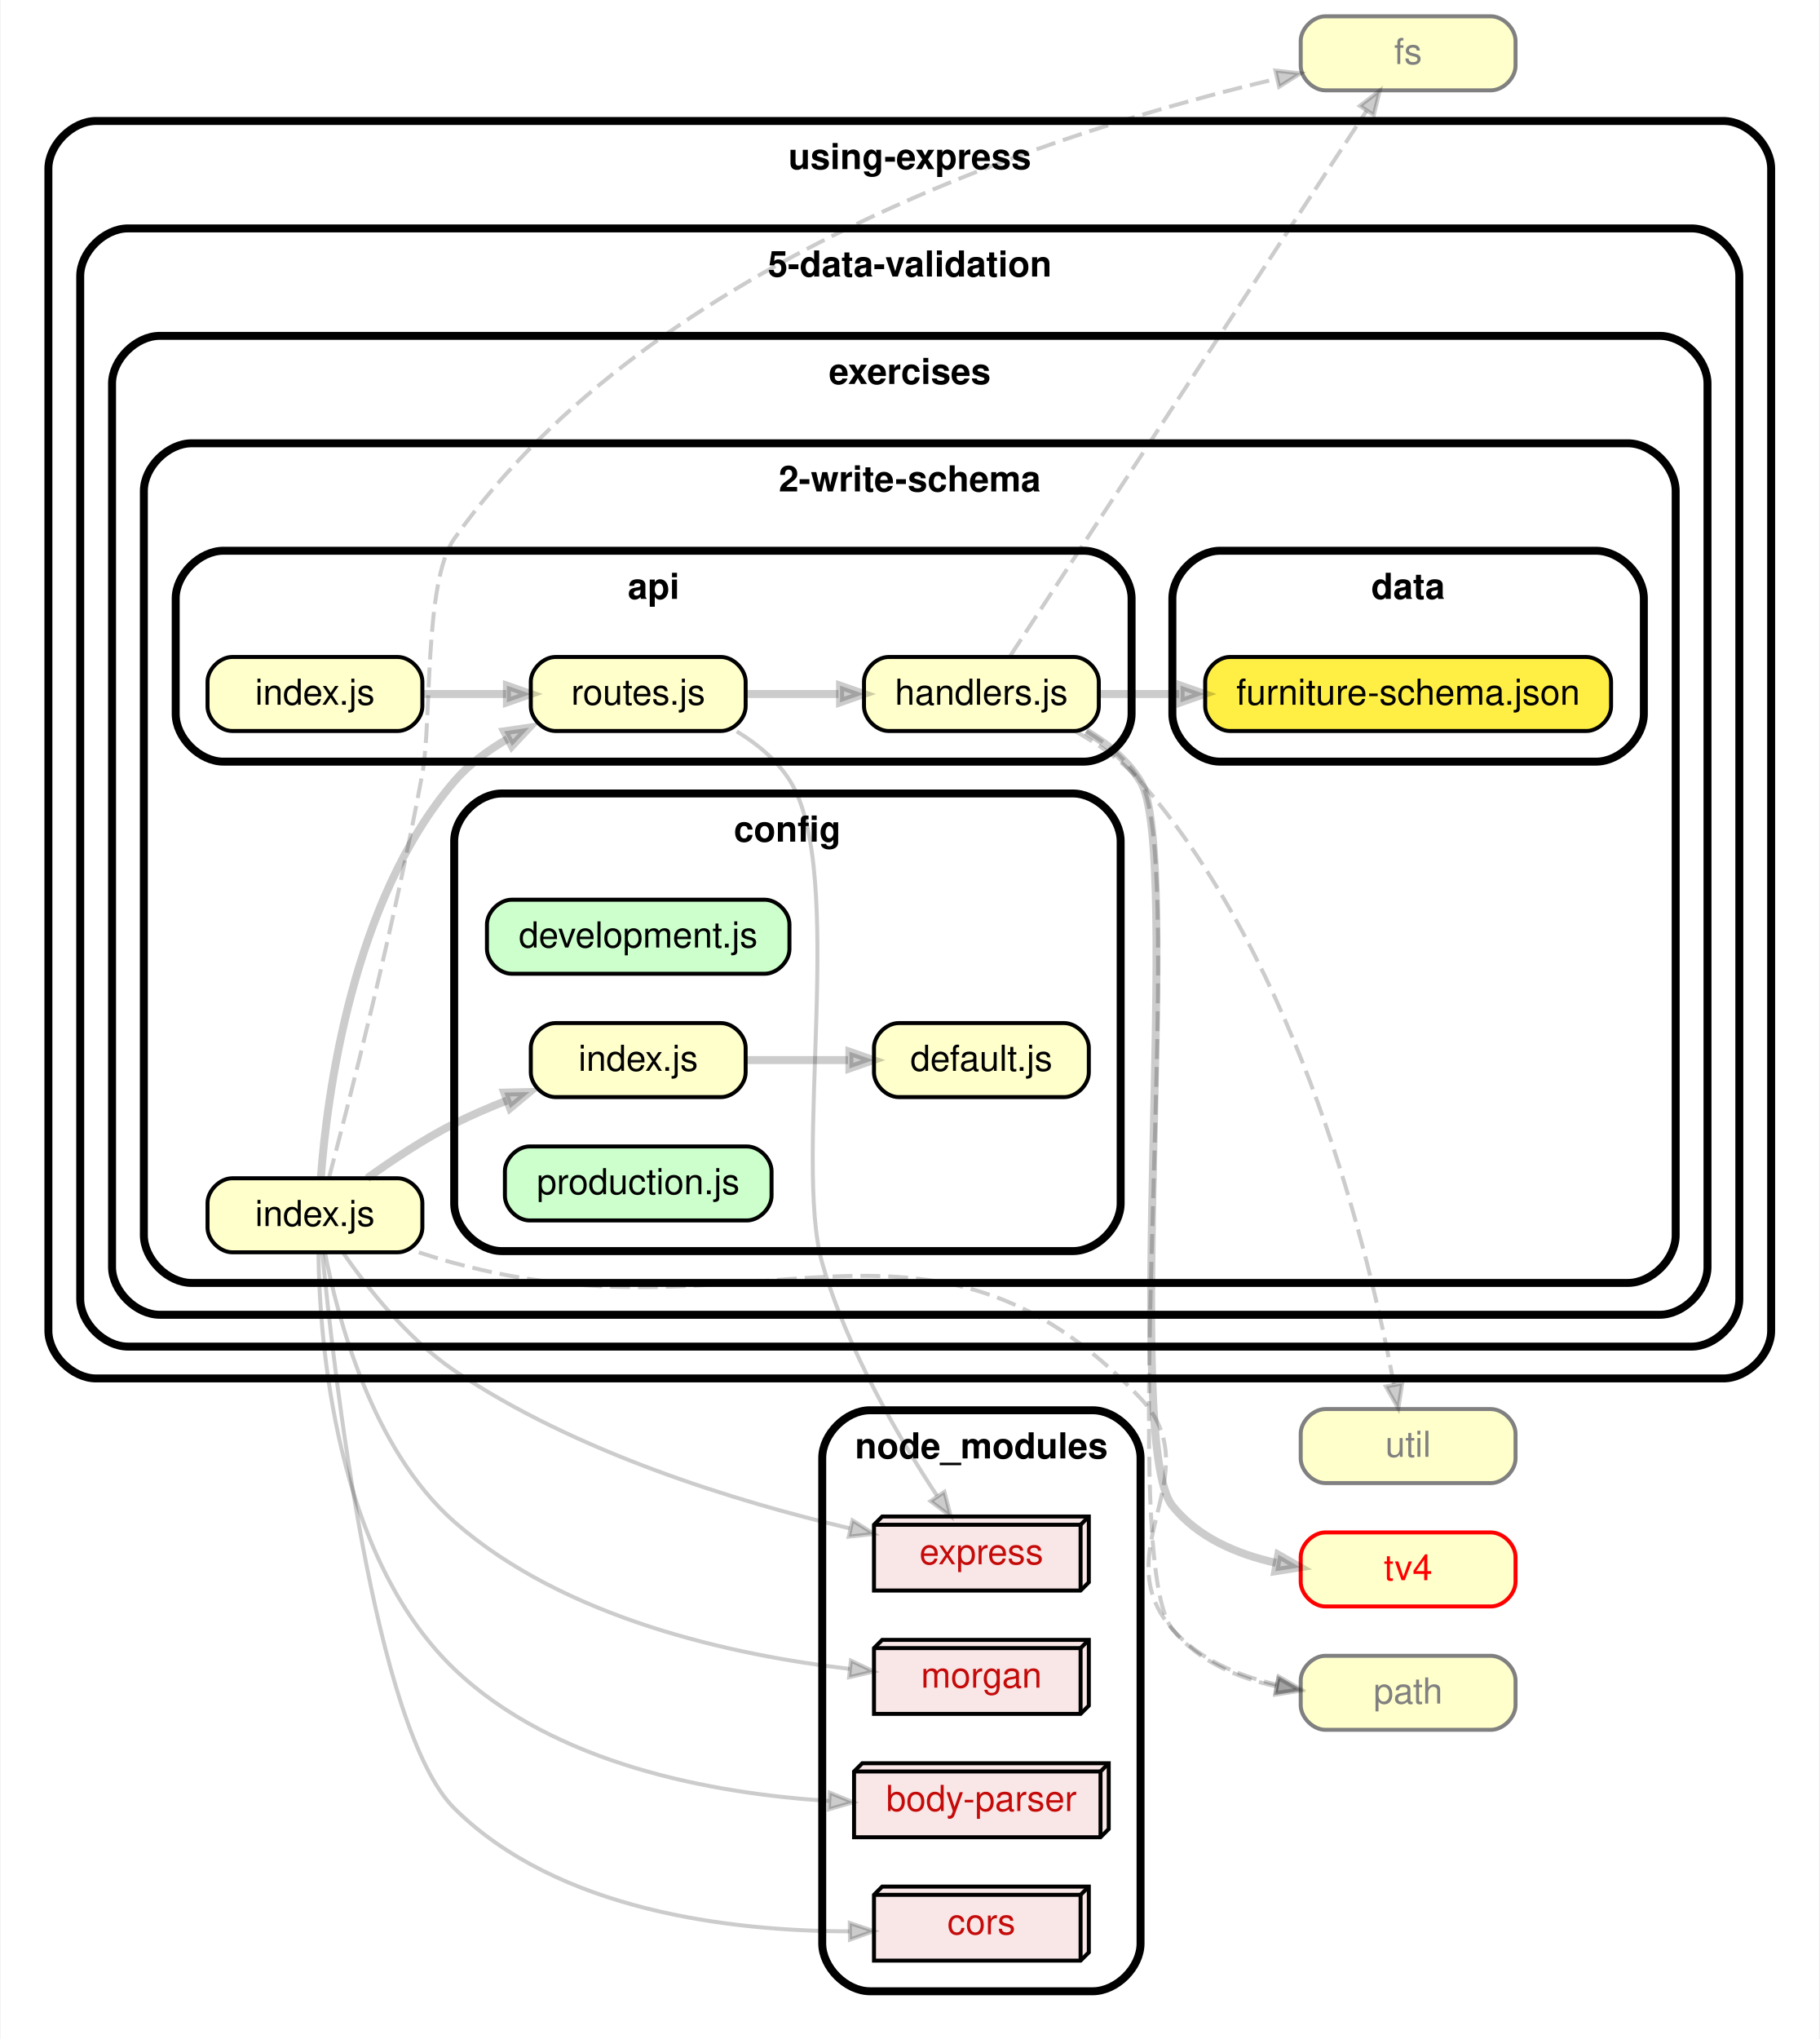
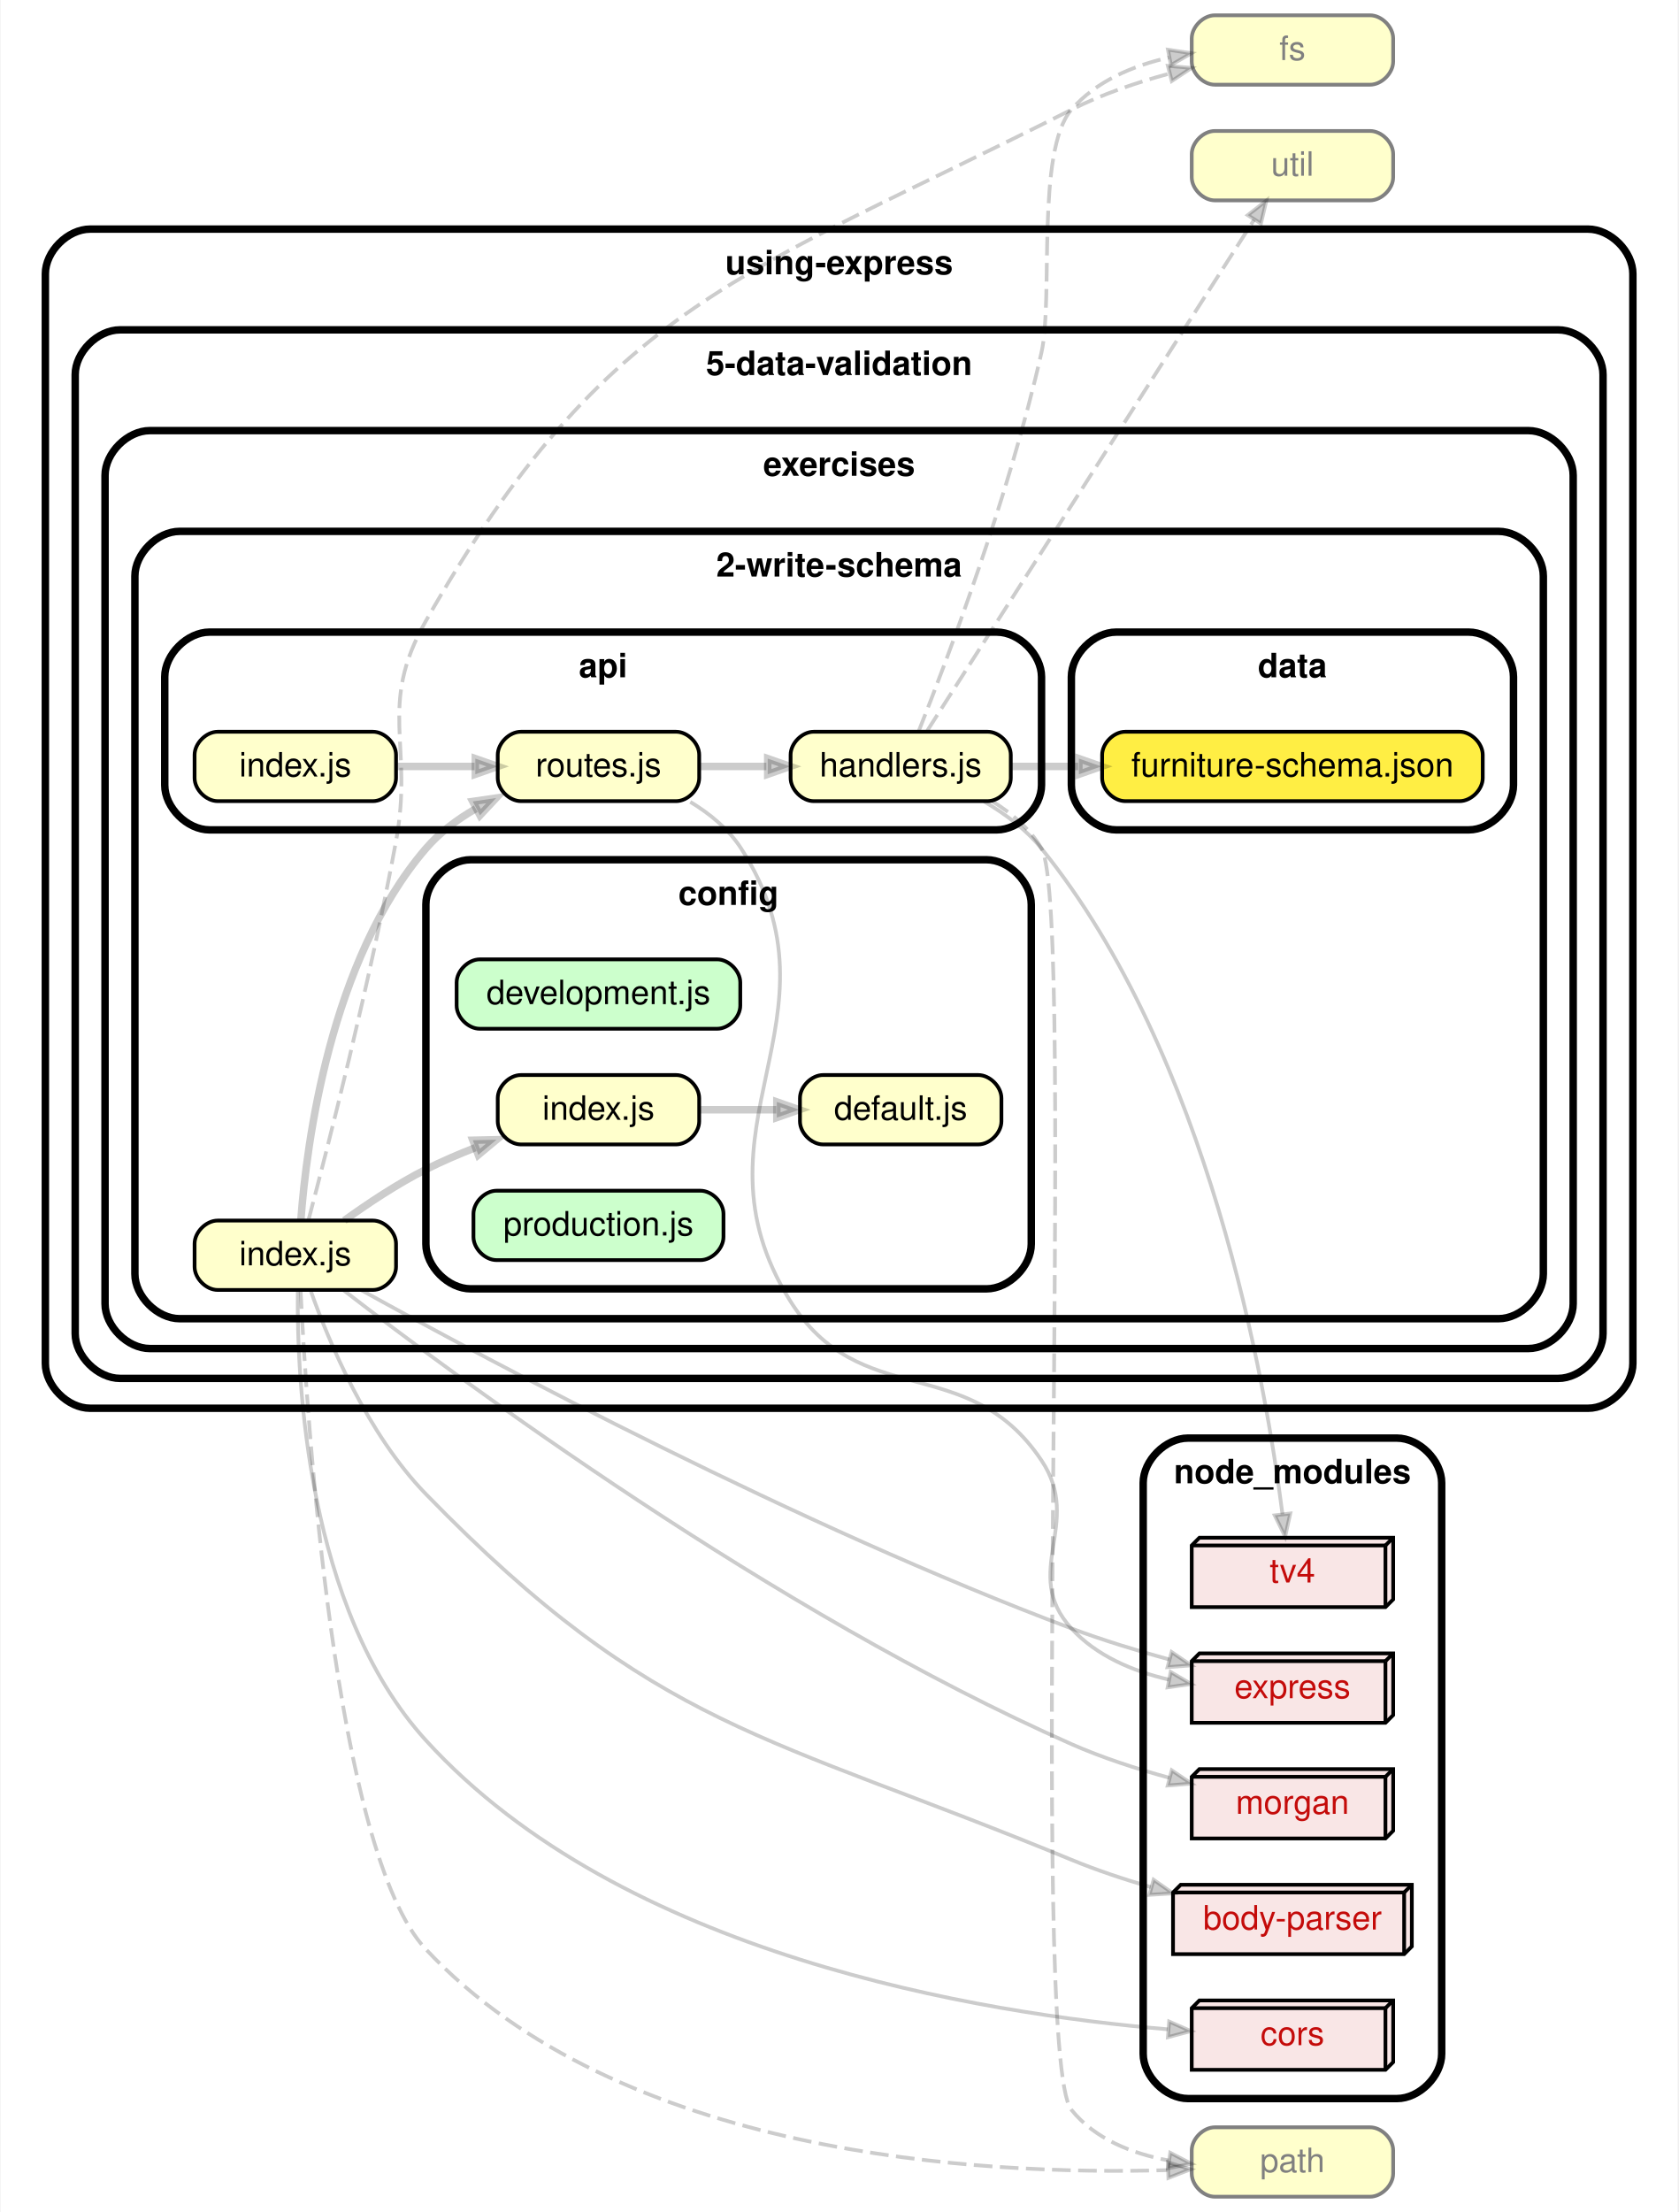
- <svg xmlns="http://www.w3.org/2000/svg" xmlns:xlink="http://www.w3.org/1999/xlink" width="457pt" height="512pt" viewBox="0.00 0.00 457.03 512.40">
-   <g id="graph0" class="graph" transform="scale(1 1) rotate(0) translate(4 508.4)">
-     <polygon fill="white" stroke="transparent" points="-4,4 -4,-508.4 453.03,-508.4 453.03,4 -4,4" />
+ <svg xmlns="http://www.w3.org/2000/svg" xmlns:xlink="http://www.w3.org/1999/xlink" width="450pt" height="593pt" viewBox="0.00 0.00 449.53 592.80">
+   <g id="graph0" class="graph" transform="scale(1 1) rotate(0) translate(4 588.8)">
+     <polygon fill="white" stroke="transparent" points="-4,4 -4,-588.8 445.53,-588.8 445.53,4 -4,4" />
    <g id="clust1" class="cluster">
-       <path fill="#ffffff" stroke="black" stroke-width="2" d="M214.51,-8C214.51,-8 270.52,-8 270.52,-8 276.52,-8 282.52,-14 282.52,-20 282.52,-20 282.52,-142 282.52,-142 282.52,-148 276.52,-154 270.52,-154 270.52,-154 214.51,-154 214.51,-154 208.51,-154 202.51,-148 202.51,-142 202.51,-142 202.51,-20 202.51,-20 202.51,-14 208.51,-8 214.51,-8" />
-       <text text-anchor="middle" x="242.52" y="-141.9" font-family="Helvetica,sans-Serif" font-weight="bold" font-size="9.00">node_modules</text>
+       <path fill="#ffffff" stroke="black" stroke-width="2" d="M314.27,-26.4C314.27,-26.4 370.28,-26.4 370.28,-26.4 376.28,-26.4 382.28,-32.4 382.28,-38.4 382.28,-38.4 382.28,-191.4 382.28,-191.4 382.28,-197.4 376.28,-203.4 370.28,-203.4 370.28,-203.4 314.27,-203.4 314.27,-203.4 308.27,-203.4 302.27,-197.4 302.27,-191.4 302.27,-191.4 302.27,-38.4 302.27,-38.4 302.27,-32.4 308.27,-26.4 314.27,-26.4" />
+       <text text-anchor="middle" x="342.28" y="-191.3" font-family="Helvetica,sans-Serif" font-weight="bold" font-size="9.00">node_modules</text>
    </g>
    <g id="clust2" class="cluster">
-       <path fill="#ffffff" stroke="black" stroke-width="2" d="M20,-162C20,-162 429.03,-162 429.03,-162 435.03,-162 441.03,-168 441.03,-174 441.03,-174 441.03,-466 441.03,-466 441.03,-472 435.03,-478 429.03,-478 429.03,-478 20,-478 20,-478 14,-478 8,-472 8,-466 8,-466 8,-174 8,-174 8,-168 14,-162 20,-162" />
-       <text text-anchor="middle" x="224.52" y="-465.9" font-family="Helvetica,sans-Serif" font-weight="bold" font-size="9.00">using-express</text>
+       <path fill="#ffffff" stroke="black" stroke-width="2" d="M20,-211.4C20,-211.4 421.53,-211.4 421.53,-211.4 427.53,-211.4 433.53,-217.4 433.53,-223.4 433.53,-223.4 433.53,-515.4 433.53,-515.4 433.53,-521.4 427.53,-527.4 421.53,-527.4 421.53,-527.4 20,-527.4 20,-527.4 14,-527.4 8,-521.4 8,-515.4 8,-515.4 8,-223.4 8,-223.4 8,-217.4 14,-211.4 20,-211.4" />
+       <text text-anchor="middle" x="220.77" y="-515.3" font-family="Helvetica,sans-Serif" font-weight="bold" font-size="9.00">using-express</text>
    </g>
    <g id="clust3" class="cluster">
-       <path fill="#ffffff" stroke="black" stroke-width="2" d="M28,-170C28,-170 421.03,-170 421.03,-170 427.03,-170 433.03,-176 433.03,-182 433.03,-182 433.03,-439 433.03,-439 433.03,-445 427.03,-451 421.03,-451 421.03,-451 28,-451 28,-451 22,-451 16,-445 16,-439 16,-439 16,-182 16,-182 16,-176 22,-170 28,-170" />
-       <text text-anchor="middle" x="224.52" y="-438.9" font-family="Helvetica,sans-Serif" font-weight="bold" font-size="9.00">5-data-validation</text>
+       <path fill="#ffffff" stroke="black" stroke-width="2" d="M28,-219.4C28,-219.4 413.53,-219.4 413.53,-219.4 419.53,-219.4 425.53,-225.4 425.53,-231.4 425.53,-231.4 425.53,-488.4 425.53,-488.4 425.53,-494.4 419.53,-500.4 413.53,-500.4 413.53,-500.4 28,-500.4 28,-500.4 22,-500.4 16,-494.4 16,-488.4 16,-488.4 16,-231.4 16,-231.4 16,-225.4 22,-219.4 28,-219.4" />
+       <text text-anchor="middle" x="220.77" y="-488.3" font-family="Helvetica,sans-Serif" font-weight="bold" font-size="9.00">5-data-validation</text>
    </g>
    <g id="clust4" class="cluster">
-       <path fill="#ffffff" stroke="black" stroke-width="2" d="M36,-178C36,-178 413.03,-178 413.03,-178 419.03,-178 425.03,-184 425.03,-190 425.03,-190 425.03,-412 425.03,-412 425.03,-418 419.03,-424 413.03,-424 413.03,-424 36,-424 36,-424 30,-424 24,-418 24,-412 24,-412 24,-190 24,-190 24,-184 30,-178 36,-178" />
-       <text text-anchor="middle" x="224.52" y="-411.9" font-family="Helvetica,sans-Serif" font-weight="bold" font-size="9.00">exercises</text>
+       <path fill="#ffffff" stroke="black" stroke-width="2" d="M36,-227.4C36,-227.4 405.53,-227.4 405.53,-227.4 411.53,-227.4 417.53,-233.4 417.53,-239.4 417.53,-239.4 417.53,-461.4 417.53,-461.4 417.53,-467.4 411.53,-473.4 405.53,-473.4 405.53,-473.4 36,-473.4 36,-473.4 30,-473.4 24,-467.4 24,-461.4 24,-461.4 24,-239.4 24,-239.4 24,-233.4 30,-227.4 36,-227.4" />
+       <text text-anchor="middle" x="220.77" y="-461.3" font-family="Helvetica,sans-Serif" font-weight="bold" font-size="9.00">exercises</text>
    </g>
    <g id="clust5" class="cluster">
-       <path fill="#ffffff" stroke="black" stroke-width="2" d="M44,-186C44,-186 405.03,-186 405.03,-186 411.03,-186 417.03,-192 417.03,-198 417.03,-198 417.03,-385 417.03,-385 417.03,-391 411.03,-397 405.03,-397 405.03,-397 44,-397 44,-397 38,-397 32,-391 32,-385 32,-385 32,-198 32,-198 32,-192 38,-186 44,-186" />
-       <text text-anchor="middle" x="224.52" y="-384.9" font-family="Helvetica,sans-Serif" font-weight="bold" font-size="9.00">2-write-schema</text>
+       <path fill="#ffffff" stroke="black" stroke-width="2" d="M44,-235.4C44,-235.4 397.53,-235.4 397.53,-235.4 403.53,-235.4 409.53,-241.4 409.53,-247.4 409.53,-247.4 409.53,-434.4 409.53,-434.4 409.53,-440.4 403.53,-446.4 397.53,-446.4 397.53,-446.4 44,-446.4 44,-446.4 38,-446.4 32,-440.4 32,-434.4 32,-434.4 32,-247.4 32,-247.4 32,-241.4 38,-235.4 44,-235.4" />
+       <text text-anchor="middle" x="220.77" y="-434.3" font-family="Helvetica,sans-Serif" font-weight="bold" font-size="9.00">2-write-schema</text>
    </g>
    <g id="clust6" class="cluster">
-       <path fill="#ffffff" stroke="black" stroke-width="2" d="M52,-317C52,-317 268.27,-317 268.27,-317 274.27,-317 280.27,-323 280.27,-329 280.27,-329 280.27,-358 280.27,-358 280.27,-364 274.27,-370 268.27,-370 268.27,-370 52,-370 52,-370 46,-370 40,-364 40,-358 40,-358 40,-329 40,-329 40,-323 46,-317 52,-317" />
-       <text text-anchor="middle" x="160.14" y="-357.9" font-family="Helvetica,sans-Serif" font-weight="bold" font-size="9.00">api</text>
+       <path fill="#ffffff" stroke="black" stroke-width="2" d="M52,-366.4C52,-366.4 263.02,-366.4 263.02,-366.4 269.02,-366.4 275.02,-372.4 275.02,-378.4 275.02,-378.4 275.02,-407.4 275.02,-407.4 275.02,-413.4 269.02,-419.4 263.02,-419.4 263.02,-419.4 52,-419.4 52,-419.4 46,-419.4 40,-413.4 40,-407.4 40,-407.4 40,-378.4 40,-378.4 40,-372.4 46,-366.4 52,-366.4" />
+       <text text-anchor="middle" x="157.51" y="-407.3" font-family="Helvetica,sans-Serif" font-weight="bold" font-size="9.00">api</text>
    </g>
    <g id="clust7" class="cluster">
-       <path fill="#ffffff" stroke="black" stroke-width="2" d="M122,-194C122,-194 265.52,-194 265.52,-194 271.52,-194 277.52,-200 277.52,-206 277.52,-206 277.52,-297 277.52,-297 277.52,-303 271.52,-309 265.52,-309 265.52,-309 122,-309 122,-309 116,-309 110,-303 110,-297 110,-297 110,-206 110,-206 110,-200 116,-194 122,-194" />
-       <text text-anchor="middle" x="193.76" y="-296.9" font-family="Helvetica,sans-Serif" font-weight="bold" font-size="9.00">config</text>
+       <path fill="#ffffff" stroke="black" stroke-width="2" d="M122,-243.4C122,-243.4 260.27,-243.4 260.27,-243.4 266.27,-243.4 272.27,-249.4 272.27,-255.4 272.27,-255.4 272.27,-346.4 272.27,-346.4 272.27,-352.4 266.27,-358.4 260.27,-358.4 260.27,-358.4 122,-358.4 122,-358.4 116,-358.4 110,-352.4 110,-346.4 110,-346.4 110,-255.4 110,-255.4 110,-249.4 116,-243.4 122,-243.4" />
+       <text text-anchor="middle" x="191.13" y="-346.3" font-family="Helvetica,sans-Serif" font-weight="bold" font-size="9.00">config</text>
    </g>
    <g id="clust8" class="cluster">
-       <path fill="#ffffff" stroke="black" stroke-width="2" d="M302.52,-317C302.52,-317 397.03,-317 397.03,-317 403.03,-317 409.03,-323 409.03,-329 409.03,-329 409.03,-358 409.03,-358 409.03,-364 403.03,-370 397.03,-370 397.03,-370 302.52,-370 302.52,-370 296.52,-370 290.52,-364 290.52,-358 290.52,-358 290.52,-329 290.52,-329 290.52,-323 296.52,-317 302.52,-317" />
-       <text text-anchor="middle" x="349.78" y="-357.9" font-family="Helvetica,sans-Serif" font-weight="bold" font-size="9.00">data</text>
+       <path fill="#ffffff" stroke="black" stroke-width="2" d="M295.02,-366.4C295.02,-366.4 389.53,-366.4 389.53,-366.4 395.53,-366.4 401.53,-372.4 401.53,-378.4 401.53,-378.4 401.53,-407.4 401.53,-407.4 401.53,-413.4 395.53,-419.4 389.53,-419.4 389.53,-419.4 295.02,-419.4 295.02,-419.4 289.02,-419.4 283.02,-413.4 283.02,-407.4 283.02,-407.4 283.02,-378.4 283.02,-378.4 283.02,-372.4 289.02,-366.4 295.02,-366.4" />
+       <text text-anchor="middle" x="342.28" y="-407.3" font-family="Helvetica,sans-Serif" font-weight="bold" font-size="9.00">data</text>
    </g>
    <g id="node1" class="node">
-       <path fill="#ffffcc" stroke="grey" d="M370.58,-504.3C370.58,-504.3 328.98,-504.3 328.98,-504.3 325.88,-504.3 322.78,-501.2 322.78,-498.1 322.78,-498.1 322.78,-491.9 322.78,-491.9 322.78,-488.8 325.88,-485.7 328.98,-485.7 328.98,-485.7 370.58,-485.7 370.58,-485.7 373.68,-485.7 376.78,-488.8 376.78,-491.9 376.78,-491.9 376.78,-498.1 376.78,-498.1 376.78,-501.2 373.68,-504.3 370.58,-504.3" />
-       <text text-anchor="middle" x="349.78" y="-492.3" font-family="Helvetica,sans-Serif" font-size="9.00" fill="grey">fs</text>
+       <path fill="#ffffcc" stroke="grey" d="M363.08,-584.7C363.08,-584.7 321.48,-584.7 321.48,-584.7 318.38,-584.7 315.28,-581.6 315.28,-578.5 315.28,-578.5 315.28,-572.3 315.28,-572.3 315.28,-569.2 318.38,-566.1 321.48,-566.1 321.48,-566.1 363.08,-566.1 363.08,-566.1 366.18,-566.1 369.28,-569.2 369.28,-572.3 369.28,-572.3 369.28,-578.5 369.28,-578.5 369.28,-581.6 366.18,-584.7 363.08,-584.7" />
+       <text text-anchor="middle" x="342.28" y="-572.7" font-family="Helvetica,sans-Serif" font-size="9.00" fill="grey">fs</text>
    </g>
    <g id="node2" class="node">
      <g id="a_node2">
        <a xlink:href="node_modules/body-parser" xlink:title="body-parser">
-           <polygon fill="#c40b0a" fill-opacity="0.102" stroke="black" points="274.52,-65.3 212.58,-65.3 210.51,-63.23 210.51,-46.7 272.46,-46.7 274.52,-48.77 274.52,-65.3" />
-           <polyline fill="none" stroke="black" points="272.46,-63.23 210.51,-63.23 " />
-           <polyline fill="none" stroke="black" points="272.46,-63.23 272.46,-46.7 " />
-           <polyline fill="none" stroke="black" points="272.46,-63.23 274.52,-65.3 " />
-           <text text-anchor="middle" x="242.52" y="-53.3" font-family="Helvetica,sans-Serif" font-size="9.00" fill="#c40b0a">body-parser</text>
+           <polygon fill="#c40b0a" fill-opacity="0.102" stroke="black" points="374.28,-83.7 312.34,-83.7 310.27,-81.63 310.27,-65.1 372.22,-65.1 374.28,-67.17 374.28,-83.7" />
+           <polyline fill="none" stroke="black" points="372.22,-81.63 310.27,-81.63 " />
+           <polyline fill="none" stroke="black" points="372.22,-81.63 372.22,-65.1 " />
+           <polyline fill="none" stroke="black" points="372.22,-81.63 374.28,-83.7 " />
+           <text text-anchor="middle" x="342.28" y="-71.7" font-family="Helvetica,sans-Serif" font-size="9.00" fill="#c40b0a">body-parser</text>
        </a>
      </g>
    </g>
    <g id="node3" class="node">
      <g id="a_node3">
        <a xlink:href="node_modules/cors" xlink:title="cors">
-           <polygon fill="#c40b0a" fill-opacity="0.102" stroke="black" points="269.52,-34.3 217.58,-34.3 215.52,-32.23 215.52,-15.7 267.45,-15.7 269.52,-17.77 269.52,-34.3" />
-           <polyline fill="none" stroke="black" points="267.45,-32.23 215.52,-32.23 " />
-           <polyline fill="none" stroke="black" points="267.45,-32.23 267.45,-15.7 " />
-           <polyline fill="none" stroke="black" points="267.45,-32.23 269.52,-34.3 " />
-           <text text-anchor="middle" x="242.52" y="-22.3" font-family="Helvetica,sans-Serif" font-size="9.00" fill="#c40b0a">cors</text>
+           <polygon fill="#c40b0a" fill-opacity="0.102" stroke="black" points="369.28,-52.7 317.34,-52.7 315.28,-50.63 315.28,-34.1 367.21,-34.1 369.28,-36.17 369.28,-52.7" />
+           <polyline fill="none" stroke="black" points="367.21,-50.63 315.28,-50.63 " />
+           <polyline fill="none" stroke="black" points="367.21,-50.63 367.21,-34.1 " />
+           <polyline fill="none" stroke="black" points="367.21,-50.63 369.28,-52.7 " />
+           <text text-anchor="middle" x="342.28" y="-40.7" font-family="Helvetica,sans-Serif" font-size="9.00" fill="#c40b0a">cors</text>
        </a>
      </g>
    </g>
    <g id="node4" class="node">
      <g id="a_node4">
        <a xlink:href="node_modules/express" xlink:title="express">
-           <polygon fill="#c40b0a" fill-opacity="0.102" stroke="black" points="269.52,-127.3 217.58,-127.3 215.52,-125.23 215.52,-108.7 267.45,-108.7 269.52,-110.77 269.52,-127.3" />
-           <polyline fill="none" stroke="black" points="267.45,-125.23 215.52,-125.23 " />
-           <polyline fill="none" stroke="black" points="267.45,-125.23 267.45,-108.7 " />
-           <polyline fill="none" stroke="black" points="267.45,-125.23 269.52,-127.3 " />
-           <text text-anchor="middle" x="242.52" y="-115.3" font-family="Helvetica,sans-Serif" font-size="9.00" fill="#c40b0a">express</text>
+           <polygon fill="#c40b0a" fill-opacity="0.102" stroke="black" points="369.28,-145.7 317.34,-145.7 315.28,-143.63 315.28,-127.1 367.21,-127.1 369.28,-129.17 369.28,-145.7" />
+           <polyline fill="none" stroke="black" points="367.21,-143.63 315.28,-143.63 " />
+           <polyline fill="none" stroke="black" points="367.21,-143.63 367.21,-127.1 " />
+           <polyline fill="none" stroke="black" points="367.21,-143.63 369.28,-145.7 " />
+           <text text-anchor="middle" x="342.28" y="-133.7" font-family="Helvetica,sans-Serif" font-size="9.00" fill="#c40b0a">express</text>
        </a>
      </g>
    </g>
    <g id="node5" class="node">
      <g id="a_node5">
        <a xlink:href="node_modules/morgan" xlink:title="morgan">
-           <polygon fill="#c40b0a" fill-opacity="0.102" stroke="black" points="269.52,-96.3 217.58,-96.3 215.52,-94.23 215.52,-77.7 267.45,-77.7 269.52,-79.77 269.52,-96.3" />
-           <polyline fill="none" stroke="black" points="267.45,-94.23 215.52,-94.23 " />
-           <polyline fill="none" stroke="black" points="267.45,-94.23 267.45,-77.7 " />
-           <polyline fill="none" stroke="black" points="267.45,-94.23 269.52,-96.3 " />
-           <text text-anchor="middle" x="242.52" y="-84.3" font-family="Helvetica,sans-Serif" font-size="9.00" fill="#c40b0a">morgan</text>
+           <polygon fill="#c40b0a" fill-opacity="0.102" stroke="black" points="369.28,-114.7 317.34,-114.7 315.28,-112.63 315.28,-96.1 367.21,-96.1 369.28,-98.17 369.28,-114.7" />
+           <polyline fill="none" stroke="black" points="367.21,-112.63 315.28,-112.63 " />
+           <polyline fill="none" stroke="black" points="367.21,-112.63 367.21,-96.1 " />
+           <polyline fill="none" stroke="black" points="367.21,-112.63 369.28,-114.7 " />
+           <text text-anchor="middle" x="342.28" y="-102.7" font-family="Helvetica,sans-Serif" font-size="9.00" fill="#c40b0a">morgan</text>
        </a>
      </g>
    </g>
    <g id="node6" class="node">
-       <path fill="#ffffcc" stroke="grey" d="M370.58,-92.3C370.58,-92.3 328.98,-92.3 328.98,-92.3 325.88,-92.3 322.78,-89.2 322.78,-86.1 322.78,-86.1 322.78,-79.9 322.78,-79.9 322.78,-76.8 325.88,-73.7 328.98,-73.7 328.98,-73.7 370.58,-73.7 370.58,-73.7 373.68,-73.7 376.78,-76.8 376.78,-79.9 376.78,-79.9 376.78,-86.1 376.78,-86.1 376.78,-89.2 373.68,-92.3 370.58,-92.3" />
-       <text text-anchor="middle" x="349.78" y="-80.3" font-family="Helvetica,sans-Serif" font-size="9.00" fill="grey">path</text>
+       <g id="a_node6">
+         <a xlink:href="node_modules/tv4" xlink:title="tv4">
+           <polygon fill="#c40b0a" fill-opacity="0.102" stroke="black" points="369.28,-176.7 317.34,-176.7 315.28,-174.63 315.28,-158.1 367.21,-158.1 369.28,-160.17 369.28,-176.7" />
+           <polyline fill="none" stroke="black" points="367.21,-174.63 315.28,-174.63 " />
+           <polyline fill="none" stroke="black" points="367.21,-174.63 367.21,-158.1 " />
+           <polyline fill="none" stroke="black" points="367.21,-174.63 369.28,-176.7 " />
+           <text text-anchor="middle" x="342.28" y="-164.7" font-family="Helvetica,sans-Serif" font-size="9.00" fill="#c40b0a">tv4</text>
+         </a>
+       </g>
    </g>
    <g id="node7" class="node">
-       <path fill="#ffffcc" stroke="red" d="M370.58,-123.3C370.58,-123.3 328.98,-123.3 328.98,-123.3 325.88,-123.3 322.78,-120.2 322.78,-117.1 322.78,-117.1 322.78,-110.9 322.78,-110.9 322.78,-107.8 325.88,-104.7 328.98,-104.7 328.98,-104.7 370.58,-104.7 370.58,-104.7 373.68,-104.7 376.78,-107.8 376.78,-110.9 376.78,-110.9 376.78,-117.1 376.78,-117.1 376.78,-120.2 373.68,-123.3 370.58,-123.3" />
-       <text text-anchor="middle" x="349.78" y="-111.3" font-family="Helvetica,sans-Serif" font-size="9.00" fill="red">tv4</text>
+       <path fill="#ffffcc" stroke="grey" d="M363.08,-18.7C363.08,-18.7 321.48,-18.7 321.48,-18.7 318.38,-18.7 315.28,-15.6 315.28,-12.5 315.28,-12.5 315.28,-6.3 315.28,-6.3 315.28,-3.2 318.38,-0.1 321.48,-0.1 321.48,-0.1 363.08,-0.1 363.08,-0.1 366.18,-0.1 369.28,-3.2 369.28,-6.3 369.28,-6.3 369.28,-12.5 369.28,-12.5 369.28,-15.6 366.18,-18.7 363.08,-18.7" />
+       <text text-anchor="middle" x="342.28" y="-6.7" font-family="Helvetica,sans-Serif" font-size="9.00" fill="grey">path</text>
    </g>
    <g id="node8" class="node">
      <g id="a_node8">
        <a xlink:href="using-express/5-data-validation/exercises/2-write-schema/api/handlers.js" xlink:title="handlers.js">
-           <path fill="#ffffcc" stroke="black" d="M265.83,-343.3C265.83,-343.3 219.21,-343.3 219.21,-343.3 216.11,-343.3 213.01,-340.2 213.01,-337.1 213.01,-337.1 213.01,-330.9 213.01,-330.9 213.01,-327.8 216.11,-324.7 219.21,-324.7 219.21,-324.7 265.83,-324.7 265.83,-324.7 268.93,-324.7 272.03,-327.8 272.03,-330.9 272.03,-330.9 272.03,-337.1 272.03,-337.1 272.03,-340.2 268.93,-343.3 265.83,-343.3" />
-           <text text-anchor="middle" x="242.52" y="-331.3" font-family="Helvetica,sans-Serif" font-size="9.00">handlers.js</text>
+           <path fill="#ffffcc" stroke="black" d="M260.58,-392.7C260.58,-392.7 213.96,-392.7 213.96,-392.7 210.86,-392.7 207.76,-389.6 207.76,-386.5 207.76,-386.5 207.76,-380.3 207.76,-380.3 207.76,-377.2 210.86,-374.1 213.96,-374.1 213.96,-374.1 260.58,-374.1 260.58,-374.1 263.68,-374.1 266.78,-377.2 266.78,-380.3 266.78,-380.3 266.78,-386.5 266.78,-386.5 266.78,-389.6 263.68,-392.7 260.58,-392.7" />
+           <text text-anchor="middle" x="237.27" y="-380.7" font-family="Helvetica,sans-Serif" font-size="9.00">handlers.js</text>
        </a>
      </g>
    </g>
    <g id="edge2" class="edge">
-       <path fill="none" stroke="#000000" stroke-dasharray="5,2" stroke-opacity="0.2" d="M249.79,-343.59C267.53,-370.72 318.16,-448.16 339.31,-480.52" />
-       <polygon fill="#000000" fill-opacity="0.2" stroke="#000000" stroke-opacity="0.2" points="337.63,-481.79 342.67,-485.66 341.15,-479.49 337.63,-481.79" />
+       <path fill="none" stroke="#000000" stroke-dasharray="5,2" stroke-opacity="0.2" d="M242.05,-392.73C249.56,-411.59 266.34,-455.78 275.02,-494.4 278.21,-508.6 273.51,-548.39 283.02,-559.4 289.61,-567.02 299.45,-571.18 309.19,-573.39" />
+       <polygon fill="#000000" fill-opacity="0.2" stroke="#000000" stroke-opacity="0.2" points="308.91,-575.48 315.2,-574.54 309.7,-571.35 308.91,-575.48" />
+     </g>
+     <g id="edge4" class="edge">
+       <path fill="none" stroke="#000000" stroke-opacity="0.2" d="M259.66,-373.98C265.28,-370.68 270.9,-366.49 275.02,-361.4 319.91,-305.92 335.13,-218.33 339.61,-182.97" />
+       <polygon fill="#000000" fill-opacity="0.2" stroke="#000000" stroke-opacity="0.2" points="341.7,-183.2 340.33,-176.99 337.53,-182.7 341.7,-183.2" />
    </g>
    <g id="edge3" class="edge">
-       <path fill="none" stroke="#000000" stroke-dasharray="5,2" stroke-opacity="0.2" d="M268.88,-324.63C274.26,-321.45 279.28,-317.31 282.52,-312 294.85,-291.78 275.81,-117.56 290.52,-99 296.83,-91.04 306.71,-86.81 316.55,-84.63" />
-       <polygon fill="#000000" fill-opacity="0.2" stroke="#000000" stroke-opacity="0.2" points="317.12,-86.66 322.64,-83.52 316.37,-82.53 317.12,-86.66" />
-     </g>
-     <g id="edge4" class="edge">
-       <path fill="none" stroke="#000000" stroke-width="2" stroke-opacity="0.2" d="M268.86,-324.62C274.24,-321.44 279.27,-317.3 282.52,-312 293.11,-294.75 277.9,-145.82 290.52,-130 296.86,-122.06 306.74,-117.83 316.58,-115.65" />
-       <polygon fill="#000000" fill-opacity="0.2" stroke="#000000" stroke-width="2" stroke-opacity="0.2" points="317.14,-117.69 322.67,-114.54 316.39,-113.55 317.14,-117.69" />
+       <path fill="none" stroke="#000000" stroke-dasharray="5,2" stroke-opacity="0.2" d="M261.87,-374.03C267.08,-370.82 271.95,-366.67 275.02,-361.4 284.48,-345.17 271.22,-38.01 283.02,-23.4 289.35,-15.56 299.24,-11.65 309.08,-9.82" />
+       <polygon fill="#000000" fill-opacity="0.2" stroke="#000000" stroke-opacity="0.2" points="309.53,-11.87 315.17,-8.93 308.92,-7.72 309.53,-11.87" />
    </g>
    <g id="node9" class="node">
      <g id="a_node9">
        <a xlink:href="using-express/5-data-validation/exercises/2-write-schema/data/furniture-schema.json" xlink:title="furniture-schema.json">
-           <path fill="#ffee44" stroke="black" d="M394.59,-343.3C394.59,-343.3 304.97,-343.3 304.97,-343.3 301.87,-343.3 298.77,-340.2 298.77,-337.1 298.77,-337.1 298.77,-330.9 298.77,-330.9 298.77,-327.8 301.87,-324.7 304.97,-324.7 304.97,-324.7 394.59,-324.7 394.59,-324.7 397.69,-324.7 400.79,-327.8 400.79,-330.9 400.79,-330.9 400.79,-337.1 400.79,-337.1 400.79,-340.2 397.69,-343.3 394.59,-343.3" />
-           <text text-anchor="middle" x="349.78" y="-331.3" font-family="Helvetica,sans-Serif" font-size="9.00">furniture-schema.json</text>
+           <path fill="#ffee44" stroke="black" d="M387.09,-392.7C387.09,-392.7 297.47,-392.7 297.47,-392.7 294.37,-392.7 291.27,-389.6 291.27,-386.5 291.27,-386.5 291.27,-380.3 291.27,-380.3 291.27,-377.2 294.37,-374.1 297.47,-374.1 297.47,-374.1 387.09,-374.1 387.09,-374.1 390.19,-374.1 393.29,-377.2 393.29,-380.3 393.29,-380.3 393.29,-386.5 393.29,-386.5 393.29,-389.6 390.19,-392.7 387.09,-392.7" />
+           <text text-anchor="middle" x="342.28" y="-380.7" font-family="Helvetica,sans-Serif" font-size="9.00">furniture-schema.json</text>
        </a>
      </g>
    </g>
    <g id="edge1" class="edge">
-       <path fill="none" stroke="#000000" stroke-width="2" stroke-opacity="0.2" d="M272.28,-334C278.52,-334 285.34,-334 292.24,-334" />
-       <polygon fill="#000000" fill-opacity="0.2" stroke="#000000" stroke-width="2" stroke-opacity="0.2" points="292.59,-336.1 298.59,-334 292.59,-331.9 292.59,-336.1" />
+       <path fill="none" stroke="#000000" stroke-width="2" stroke-opacity="0.2" d="M266.96,-383.4C272.59,-383.4 278.67,-383.4 284.84,-383.4" />
+       <polygon fill="#000000" fill-opacity="0.2" stroke="#000000" stroke-width="2" stroke-opacity="0.2" points="285.04,-385.5 291.04,-383.4 285.04,-381.3 285.04,-385.5" />
    </g>
    <g id="node10" class="node">
-       <path fill="#ffffcc" stroke="grey" d="M370.58,-154.3C370.58,-154.3 328.98,-154.3 328.98,-154.3 325.88,-154.3 322.78,-151.2 322.78,-148.1 322.78,-148.1 322.78,-141.9 322.78,-141.9 322.78,-138.8 325.88,-135.7 328.98,-135.7 328.98,-135.7 370.58,-135.7 370.58,-135.7 373.68,-135.7 376.78,-138.8 376.78,-141.9 376.78,-141.9 376.78,-148.1 376.78,-148.1 376.78,-151.2 373.68,-154.3 370.58,-154.3" />
-       <text text-anchor="middle" x="349.78" y="-142.3" font-family="Helvetica,sans-Serif" font-size="9.00" fill="grey">util</text>
+       <path fill="#ffffcc" stroke="grey" d="M363.08,-553.7C363.08,-553.7 321.48,-553.7 321.48,-553.7 318.38,-553.7 315.28,-550.6 315.28,-547.5 315.28,-547.5 315.28,-541.3 315.28,-541.3 315.28,-538.2 318.38,-535.1 321.48,-535.1 321.48,-535.1 363.08,-535.1 363.08,-535.1 366.18,-535.1 369.28,-538.2 369.28,-541.3 369.28,-541.3 369.28,-547.5 369.28,-547.5 369.28,-550.6 366.18,-553.7 363.08,-553.7" />
+       <text text-anchor="middle" x="342.28" y="-541.7" font-family="Helvetica,sans-Serif" font-size="9.00" fill="grey">util</text>
    </g>
    <g id="edge5" class="edge">
-       <path fill="none" stroke="#000000" stroke-dasharray="5,2" stroke-opacity="0.2" d="M266.05,-324.67C272.01,-321.37 278.02,-317.15 282.52,-312 322.73,-265.92 340.21,-192.47 346.19,-160.6" />
-       <polygon fill="#000000" fill-opacity="0.2" stroke="#000000" stroke-opacity="0.2" points="348.3,-160.73 347.3,-154.46 344.17,-159.99 348.3,-160.73" />
+       <path fill="none" stroke="#000000" stroke-dasharray="5,2" stroke-opacity="0.2" d="M244.4,-392.99C261.76,-420.12 311.31,-497.56 332.01,-529.92" />
+       <polygon fill="#000000" fill-opacity="0.2" stroke="#000000" stroke-opacity="0.2" points="330.3,-531.14 335.3,-535.06 333.84,-528.88 330.3,-531.14" />
    </g>
    <g id="node11" class="node">
      <g id="a_node11">
        <a xlink:href="using-express/5-data-validation/exercises/2-write-schema/api/index.js" xlink:title="index.js">
-           <path fill="#ffffcc" stroke="black" d="M95.8,-343.3C95.8,-343.3 54.2,-343.3 54.2,-343.3 51.1,-343.3 48,-340.2 48,-337.1 48,-337.1 48,-330.9 48,-330.9 48,-327.8 51.1,-324.7 54.2,-324.7 54.2,-324.7 95.8,-324.7 95.8,-324.7 98.9,-324.7 102,-327.8 102,-330.9 102,-330.9 102,-337.1 102,-337.1 102,-340.2 98.9,-343.3 95.8,-343.3" />
-           <text text-anchor="middle" x="75" y="-331.3" font-family="Helvetica,sans-Serif" font-size="9.00">index.js</text>
+           <path fill="#ffffcc" stroke="black" d="M95.8,-392.7C95.8,-392.7 54.2,-392.7 54.2,-392.7 51.1,-392.7 48,-389.6 48,-386.5 48,-386.5 48,-380.3 48,-380.3 48,-377.2 51.1,-374.1 54.2,-374.1 54.2,-374.1 95.8,-374.1 95.8,-374.1 98.9,-374.1 102,-377.2 102,-380.3 102,-380.3 102,-386.5 102,-386.5 102,-389.6 98.9,-392.7 95.8,-392.7" />
+           <text text-anchor="middle" x="75" y="-380.7" font-family="Helvetica,sans-Serif" font-size="9.00">index.js</text>
        </a>
      </g>
    </g>
    <g id="node12" class="node">
      <g id="a_node12">
        <a xlink:href="using-express/5-data-validation/exercises/2-write-schema/api/routes.js" xlink:title="routes.js">
-           <path fill="#ffffcc" stroke="black" d="M177.06,-343.3C177.06,-343.3 135.46,-343.3 135.46,-343.3 132.36,-343.3 129.26,-340.2 129.26,-337.1 129.26,-337.1 129.26,-330.9 129.26,-330.9 129.26,-327.8 132.36,-324.7 135.46,-324.7 135.46,-324.7 177.06,-324.7 177.06,-324.7 180.16,-324.7 183.26,-327.8 183.26,-330.9 183.26,-330.9 183.26,-337.1 183.26,-337.1 183.26,-340.2 180.16,-343.3 177.06,-343.3" />
-           <text text-anchor="middle" x="156.26" y="-331.3" font-family="Helvetica,sans-Serif" font-size="9.00">routes.js</text>
+           <path fill="#ffffcc" stroke="black" d="M177.06,-392.7C177.06,-392.7 135.46,-392.7 135.46,-392.7 132.36,-392.7 129.26,-389.6 129.26,-386.5 129.26,-386.5 129.26,-380.3 129.26,-380.3 129.26,-377.2 132.36,-374.1 135.46,-374.1 135.46,-374.1 177.06,-374.1 177.06,-374.1 180.16,-374.1 183.26,-377.2 183.26,-380.3 183.26,-380.3 183.26,-386.5 183.26,-386.5 183.26,-389.6 180.16,-392.7 177.06,-392.7" />
+           <text text-anchor="middle" x="156.26" y="-380.7" font-family="Helvetica,sans-Serif" font-size="9.00">routes.js</text>
        </a>
      </g>
    </g>
    <g id="edge6" class="edge">
-       <path fill="none" stroke="#000000" stroke-width="2" stroke-opacity="0.2" d="M102.39,-334C109.01,-334 116.19,-334 123.06,-334" />
-       <polygon fill="#000000" fill-opacity="0.2" stroke="#000000" stroke-width="2" stroke-opacity="0.2" points="123.25,-336.1 129.25,-334 123.25,-331.9 123.25,-336.1" />
+       <path fill="none" stroke="#000000" stroke-width="2" stroke-opacity="0.2" d="M102.39,-383.4C109.01,-383.4 116.19,-383.4 123.06,-383.4" />
+       <polygon fill="#000000" fill-opacity="0.2" stroke="#000000" stroke-width="2" stroke-opacity="0.2" points="123.25,-385.5 129.25,-383.4 123.25,-381.3 123.25,-385.5" />
    </g>
    <g id="edge8" class="edge">
-       <path fill="none" stroke="#000000" stroke-opacity="0.2" d="M181.02,-324.6C186.3,-321.39 191.29,-317.25 194.51,-312 208.64,-289.05 195.11,-216.91 202.51,-191 208.72,-169.29 222,-146.73 231.34,-132.54" />
-       <polygon fill="#000000" fill-opacity="0.2" stroke="#000000" stroke-opacity="0.2" points="233.22,-133.5 234.82,-127.35 229.73,-131.16 233.22,-133.5" />
+       <path fill="none" stroke="#000000" stroke-opacity="0.2" d="M180.87,-373.9C186.16,-370.7 191.18,-366.58 194.51,-361.4 223.8,-315.93 179,-286.36 207.51,-240.4 226.27,-210.17 255.24,-226.96 275.02,-197.4 286.32,-180.52 269.33,-167.41 283.02,-152.4 289.75,-145.02 299.54,-140.92 309.17,-138.67" />
+       <polygon fill="#000000" fill-opacity="0.2" stroke="#000000" stroke-opacity="0.2" points="309.64,-140.72 315.12,-137.5 308.83,-136.6 309.64,-140.72" />
    </g>
    <g id="edge7" class="edge">
-       <path fill="none" stroke="#000000" stroke-width="2" stroke-opacity="0.2" d="M183.46,-334C190.78,-334 198.85,-334 206.59,-334" />
-       <polygon fill="#000000" fill-opacity="0.2" stroke="#000000" stroke-width="2" stroke-opacity="0.2" points="206.99,-336.1 212.99,-334 206.99,-331.9 206.99,-336.1" />
+       <path fill="none" stroke="#000000" stroke-width="2" stroke-opacity="0.2" d="M183.57,-383.4C189.24,-383.4 195.32,-383.4 201.26,-383.4" />
+       <polygon fill="#000000" fill-opacity="0.2" stroke="#000000" stroke-width="2" stroke-opacity="0.2" points="201.63,-385.5 207.63,-383.4 201.63,-381.3 201.63,-385.5" />
    </g>
    <g id="node13" class="node">
      <g id="a_node13">
        <a xlink:href="using-express/5-data-validation/exercises/2-write-schema/config/default.js" xlink:title="default.js">
-           <path fill="#ffffcc" stroke="black" d="M263.32,-251.3C263.32,-251.3 221.72,-251.3 221.72,-251.3 218.62,-251.3 215.52,-248.2 215.52,-245.1 215.52,-245.1 215.52,-238.9 215.52,-238.9 215.52,-235.8 218.62,-232.7 221.72,-232.7 221.72,-232.7 263.32,-232.7 263.32,-232.7 266.42,-232.7 269.52,-235.8 269.52,-238.9 269.52,-238.9 269.52,-245.1 269.52,-245.1 269.52,-248.2 266.42,-251.3 263.32,-251.3" />
-           <text text-anchor="middle" x="242.52" y="-239.3" font-family="Helvetica,sans-Serif" font-size="9.00">default.js</text>
+           <path fill="#ffffcc" stroke="black" d="M258.07,-300.7C258.07,-300.7 216.47,-300.7 216.47,-300.7 213.37,-300.7 210.27,-297.6 210.27,-294.5 210.27,-294.5 210.27,-288.3 210.27,-288.3 210.27,-285.2 213.37,-282.1 216.47,-282.1 216.47,-282.1 258.07,-282.1 258.07,-282.1 261.17,-282.1 264.27,-285.2 264.27,-288.3 264.27,-288.3 264.27,-294.5 264.27,-294.5 264.27,-297.6 261.17,-300.7 258.07,-300.7" />
+           <text text-anchor="middle" x="237.27" y="-288.7" font-family="Helvetica,sans-Serif" font-size="9.00">default.js</text>
        </a>
      </g>
    </g>
    <g id="node14" class="node">
      <g id="a_node14">
        <a xlink:href="using-express/5-data-validation/exercises/2-write-schema/config/development.js" xlink:title="development.js">
-           <path fill="#ccffcc" stroke="black" d="M188.07,-282.3C188.07,-282.3 124.44,-282.3 124.44,-282.3 121.34,-282.3 118.24,-279.2 118.24,-276.1 118.24,-276.1 118.24,-269.9 118.24,-269.9 118.24,-266.8 121.34,-263.7 124.44,-263.7 124.44,-263.7 188.07,-263.7 188.07,-263.7 191.17,-263.7 194.27,-266.8 194.27,-269.9 194.27,-269.9 194.27,-276.1 194.27,-276.1 194.27,-279.2 191.17,-282.3 188.07,-282.3" />
-           <text text-anchor="middle" x="156.26" y="-270.3" font-family="Helvetica,sans-Serif" font-size="9.00">development.js</text>
+           <path fill="#ccffcc" stroke="black" d="M188.07,-331.7C188.07,-331.7 124.44,-331.7 124.44,-331.7 121.34,-331.7 118.24,-328.6 118.24,-325.5 118.24,-325.5 118.24,-319.3 118.24,-319.3 118.24,-316.2 121.34,-313.1 124.44,-313.1 124.44,-313.1 188.07,-313.1 188.07,-313.1 191.17,-313.1 194.27,-316.2 194.27,-319.3 194.27,-319.3 194.27,-325.5 194.27,-325.5 194.27,-328.6 191.17,-331.7 188.07,-331.7" />
+           <text text-anchor="middle" x="156.26" y="-319.7" font-family="Helvetica,sans-Serif" font-size="9.00">development.js</text>
        </a>
      </g>
    </g>
    <g id="node15" class="node">
      <g id="a_node15">
        <a xlink:href="using-express/5-data-validation/exercises/2-write-schema/config/index.js" xlink:title="index.js">
-           <path fill="#ffffcc" stroke="black" d="M177.06,-251.3C177.06,-251.3 135.46,-251.3 135.46,-251.3 132.36,-251.3 129.26,-248.2 129.26,-245.1 129.26,-245.1 129.26,-238.9 129.26,-238.9 129.26,-235.8 132.36,-232.7 135.46,-232.7 135.46,-232.7 177.06,-232.7 177.06,-232.7 180.16,-232.7 183.26,-235.8 183.26,-238.9 183.26,-238.9 183.26,-245.1 183.26,-245.1 183.26,-248.2 180.16,-251.3 177.06,-251.3" />
-           <text text-anchor="middle" x="156.26" y="-239.3" font-family="Helvetica,sans-Serif" font-size="9.00">index.js</text>
+           <path fill="#ffffcc" stroke="black" d="M177.06,-300.7C177.06,-300.7 135.46,-300.7 135.46,-300.7 132.36,-300.7 129.26,-297.6 129.26,-294.5 129.26,-294.5 129.26,-288.3 129.26,-288.3 129.26,-285.2 132.36,-282.1 135.46,-282.1 135.46,-282.1 177.06,-282.1 177.06,-282.1 180.16,-282.1 183.26,-285.2 183.26,-288.3 183.26,-288.3 183.26,-294.5 183.26,-294.5 183.26,-297.6 180.16,-300.7 177.06,-300.7" />
+           <text text-anchor="middle" x="156.26" y="-288.7" font-family="Helvetica,sans-Serif" font-size="9.00">index.js</text>
        </a>
      </g>
    </g>
    <g id="edge9" class="edge">
-       <path fill="none" stroke="#000000" stroke-width="2" stroke-opacity="0.2" d="M183.46,-242C191.54,-242 200.54,-242 209,-242" />
-       <polygon fill="#000000" fill-opacity="0.2" stroke="#000000" stroke-width="2" stroke-opacity="0.2" points="209.34,-244.1 215.34,-242 209.34,-239.9 209.34,-244.1" />
+       <path fill="none" stroke="#000000" stroke-width="2" stroke-opacity="0.2" d="M183.57,-291.4C190.1,-291.4 197.17,-291.4 203.95,-291.4" />
+       <polygon fill="#000000" fill-opacity="0.2" stroke="#000000" stroke-width="2" stroke-opacity="0.2" points="204.07,-293.5 210.07,-291.4 204.07,-289.3 204.07,-293.5" />
    </g>
    <g id="node16" class="node">
      <g id="a_node16">
        <a xlink:href="using-express/5-data-validation/exercises/2-write-schema/config/production.js" xlink:title="production.js">
-           <path fill="#ccffcc" stroke="black" d="M183.57,-220.3C183.57,-220.3 128.95,-220.3 128.95,-220.3 125.85,-220.3 122.75,-217.2 122.75,-214.1 122.75,-214.1 122.75,-207.9 122.75,-207.9 122.75,-204.8 125.85,-201.7 128.95,-201.7 128.95,-201.7 183.57,-201.7 183.57,-201.7 186.67,-201.7 189.77,-204.8 189.77,-207.9 189.77,-207.9 189.77,-214.1 189.77,-214.1 189.77,-217.2 186.67,-220.3 183.57,-220.3" />
-           <text text-anchor="middle" x="156.26" y="-208.3" font-family="Helvetica,sans-Serif" font-size="9.00">production.js</text>
+           <path fill="#ccffcc" stroke="black" d="M183.57,-269.7C183.57,-269.7 128.95,-269.7 128.95,-269.7 125.85,-269.7 122.75,-266.6 122.75,-263.5 122.75,-263.5 122.75,-257.3 122.75,-257.3 122.75,-254.2 125.85,-251.1 128.95,-251.1 128.95,-251.1 183.57,-251.1 183.57,-251.1 186.67,-251.1 189.77,-254.2 189.77,-257.3 189.77,-257.3 189.77,-263.5 189.77,-263.5 189.77,-266.6 186.67,-269.7 183.57,-269.7" />
+           <text text-anchor="middle" x="156.26" y="-257.7" font-family="Helvetica,sans-Serif" font-size="9.00">production.js</text>
        </a>
      </g>
    </g>
    <g id="node17" class="node">
      <g id="a_node17">
        <a xlink:href="using-express/5-data-validation/exercises/2-write-schema/index.js" xlink:title="index.js">
-           <path fill="#ffffcc" stroke="black" d="M95.8,-212.3C95.8,-212.3 54.2,-212.3 54.2,-212.3 51.1,-212.3 48,-209.2 48,-206.1 48,-206.1 48,-199.9 48,-199.9 48,-196.8 51.1,-193.7 54.2,-193.7 54.2,-193.7 95.8,-193.7 95.8,-193.7 98.9,-193.7 102,-196.8 102,-199.9 102,-199.9 102,-206.1 102,-206.1 102,-209.2 98.9,-212.3 95.8,-212.3" />
-           <text text-anchor="middle" x="75" y="-200.3" font-family="Helvetica,sans-Serif" font-size="9.00">index.js</text>
+           <path fill="#ffffcc" stroke="black" d="M95.8,-261.7C95.8,-261.7 54.2,-261.7 54.2,-261.7 51.1,-261.7 48,-258.6 48,-255.5 48,-255.5 48,-249.3 48,-249.3 48,-246.2 51.1,-243.1 54.2,-243.1 54.2,-243.1 95.8,-243.1 95.8,-243.1 98.9,-243.1 102,-246.2 102,-249.3 102,-249.3 102,-255.5 102,-255.5 102,-258.6 98.9,-261.7 95.8,-261.7" />
+           <text text-anchor="middle" x="75" y="-249.7" font-family="Helvetica,sans-Serif" font-size="9.00">index.js</text>
        </a>
      </g>
    </g>
    <g id="edge15" class="edge">
-       <path fill="none" stroke="#000000" stroke-dasharray="5,2" stroke-opacity="0.2" d="M78.53,-212.44C83.58,-231.51 95,-276.05 102,-314 104.4,-327.01 102.35,-362.21 110,-373 160.18,-443.8 263.9,-476.18 316.57,-488.55" />
-       <polygon fill="#000000" fill-opacity="0.2" stroke="#000000" stroke-opacity="0.2" points="316.42,-490.67 322.73,-489.96 317.35,-486.58 316.42,-490.67" />
+       <path fill="none" stroke="#000000" stroke-dasharray="5,2" stroke-opacity="0.2" d="M78.53,-261.84C83.58,-280.91 95,-325.45 102,-363.4 106.8,-389.42 96.9,-399.41 110,-422.4 158.56,-507.62 195.52,-515.08 283.02,-559.4 291.16,-563.52 300.48,-566.69 309.26,-569.07" />
+       <polygon fill="#000000" fill-opacity="0.2" stroke="#000000" stroke-opacity="0.2" points="308.89,-571.15 315.22,-570.6 309.93,-567.08 308.89,-571.15" />
    </g>
    <g id="edge12" class="edge">
-       <path fill="none" stroke="#000000" stroke-opacity="0.2" d="M75.88,-193.45C76.15,-171.61 80.01,-117.7 110,-89 135.09,-64.99 174.93,-57.69 204.19,-55.82" />
-       <polygon fill="#000000" fill-opacity="0.2" stroke="#000000" stroke-opacity="0.2" points="204.39,-57.91 210.27,-55.5 204.17,-53.72 204.39,-57.91" />
+       <path fill="none" stroke="#000000" stroke-opacity="0.2" d="M79.2,-242.67C84.04,-229.12 94.38,-204.45 110,-188.4 171.64,-125.07 201.34,-124.14 283.02,-90.4 289.76,-87.62 297.14,-85.16 304.31,-83.07" />
+       <polygon fill="#000000" fill-opacity="0.2" stroke="#000000" stroke-opacity="0.2" points="305.06,-85.04 310.26,-81.39 303.92,-81 305.06,-85.04" />
    </g>
    <g id="edge13" class="edge">
-       <path fill="none" stroke="#000000" stroke-opacity="0.2" d="M76.86,-193.49C79.73,-163.84 89.95,-73.91 110,-54 136.03,-28.16 179.53,-23.1 209.32,-23.05" />
-       <polygon fill="#000000" fill-opacity="0.2" stroke="#000000" stroke-opacity="0.2" points="209.44,-25.15 215.46,-23.11 209.48,-20.96 209.44,-25.15" />
+       <path fill="none" stroke="#000000" stroke-opacity="0.2" d="M75.67,-242.84C75.39,-219.25 77.96,-157.59 110,-122.4 162.47,-64.79 258.68,-49.18 308.87,-44.96" />
+       <polygon fill="#000000" fill-opacity="0.2" stroke="#000000" stroke-opacity="0.2" points="309.23,-47.04 315.05,-44.48 308.9,-42.85 309.23,-47.04" />
    </g>
    <g id="edge14" class="edge">
-       <path fill="none" stroke="#000000" stroke-opacity="0.2" d="M82.2,-193.39C88.31,-184.62 98.4,-171.86 110,-164 140.54,-143.32 181.35,-130.96 209.37,-124.34" />
-       <polygon fill="#000000" fill-opacity="0.2" stroke="#000000" stroke-opacity="0.2" points="210.12,-126.32 215.5,-122.94 209.18,-122.23 210.12,-126.32" />
+       <path fill="none" stroke="#000000" stroke-opacity="0.2" d="M92.72,-243.03C127.34,-223.9 209.78,-179.89 283.02,-152.4 291.4,-149.26 300.66,-146.43 309.29,-144.06" />
+       <polygon fill="#000000" fill-opacity="0.2" stroke="#000000" stroke-opacity="0.2" points="309.89,-146.07 315.14,-142.49 308.8,-142.02 309.89,-146.07" />
    </g>
    <g id="edge16" class="edge">
-       <path fill="none" stroke="#000000" stroke-opacity="0.2" d="M77.51,-193.69C80.61,-177.52 89.27,-144.25 110,-126 137.79,-101.54 180.32,-92.41 209.45,-89" />
-       <polygon fill="#000000" fill-opacity="0.2" stroke="#000000" stroke-opacity="0.2" points="209.71,-91.09 215.45,-88.36 209.26,-86.91 209.71,-91.09" />
+       <path fill="none" stroke="#000000" stroke-opacity="0.2" d="M87.88,-243.07C118.49,-219.45 203.27,-156.64 283.02,-121.4 291.28,-117.75 300.58,-114.74 309.28,-112.36" />
+       <polygon fill="#000000" fill-opacity="0.2" stroke="#000000" stroke-opacity="0.2" points="309.92,-114.37 315.19,-110.81 308.85,-110.3 309.92,-114.37" />
    </g>
    <g id="edge17" class="edge">
-       <path fill="none" stroke="#000000" stroke-dasharray="5,2" stroke-opacity="0.2" d="M101.12,-193.68C104.1,-192.71 107.1,-191.79 110,-191 185.38,-170.39 228.87,-213.83 282.52,-157 300.38,-138.08 273.36,-118.56 290.52,-99 297.16,-91.42 307.02,-87.28 316.75,-85.06" />
-       <polygon fill="#000000" fill-opacity="0.2" stroke="#000000" stroke-opacity="0.2" points="317.26,-87.1 322.76,-83.91 316.47,-82.98 317.26,-87.1" />
+       <path fill="none" stroke="#000000" stroke-dasharray="5,2" stroke-opacity="0.2" d="M76.41,-243.05C78.07,-209.02 85.51,-92.48 110,-66.4 161.99,-11.04 258.41,-5.77 308.75,-7.22" />
+       <polygon fill="#000000" fill-opacity="0.2" stroke="#000000" stroke-opacity="0.2" points="308.88,-9.33 314.95,-7.44 309.03,-5.13 308.88,-9.33" />
    </g>
    <g id="edge10" class="edge">
-       <path fill="none" stroke="#000000" stroke-width="2" stroke-opacity="0.2" d="M76.48,-212.36C78,-232.82 84.28,-282.09 110,-312 113.68,-316.28 118.39,-319.8 123.37,-322.67" />
-       <polygon fill="#000000" fill-opacity="0.2" stroke="#000000" stroke-width="2" stroke-opacity="0.2" points="122.55,-324.62 128.84,-325.54 124.5,-320.9 122.55,-324.62" />
+       <path fill="none" stroke="#000000" stroke-width="2" stroke-opacity="0.2" d="M76.48,-261.76C78,-282.22 84.28,-331.49 110,-361.4 113.68,-365.68 118.39,-369.2 123.37,-372.07" />
+       <polygon fill="#000000" fill-opacity="0.2" stroke="#000000" stroke-width="2" stroke-opacity="0.2" points="122.55,-374.02 128.84,-374.94 124.5,-370.3 122.55,-374.02" />
    </g>
    <g id="edge11" class="edge">
-       <path fill="none" stroke="#000000" stroke-width="2" stroke-opacity="0.2" d="M88.13,-212.32C94.42,-216.85 102.36,-222.15 110,-226 114.19,-228.11 118.72,-230.07 123.24,-231.83" />
-       <polygon fill="#000000" fill-opacity="0.2" stroke="#000000" stroke-width="2" stroke-opacity="0.2" points="122.58,-233.83 128.94,-233.97 124.05,-229.9 122.58,-233.83" />
+       <path fill="none" stroke="#000000" stroke-width="2" stroke-opacity="0.2" d="M88.13,-261.72C94.42,-266.25 102.36,-271.55 110,-275.4 114.19,-277.51 118.72,-279.47 123.24,-281.23" />
+       <polygon fill="#000000" fill-opacity="0.2" stroke="#000000" stroke-width="2" stroke-opacity="0.2" points="122.58,-283.23 128.94,-283.37 124.05,-279.3 122.58,-283.23" />
    </g>
  </g>
</svg>
